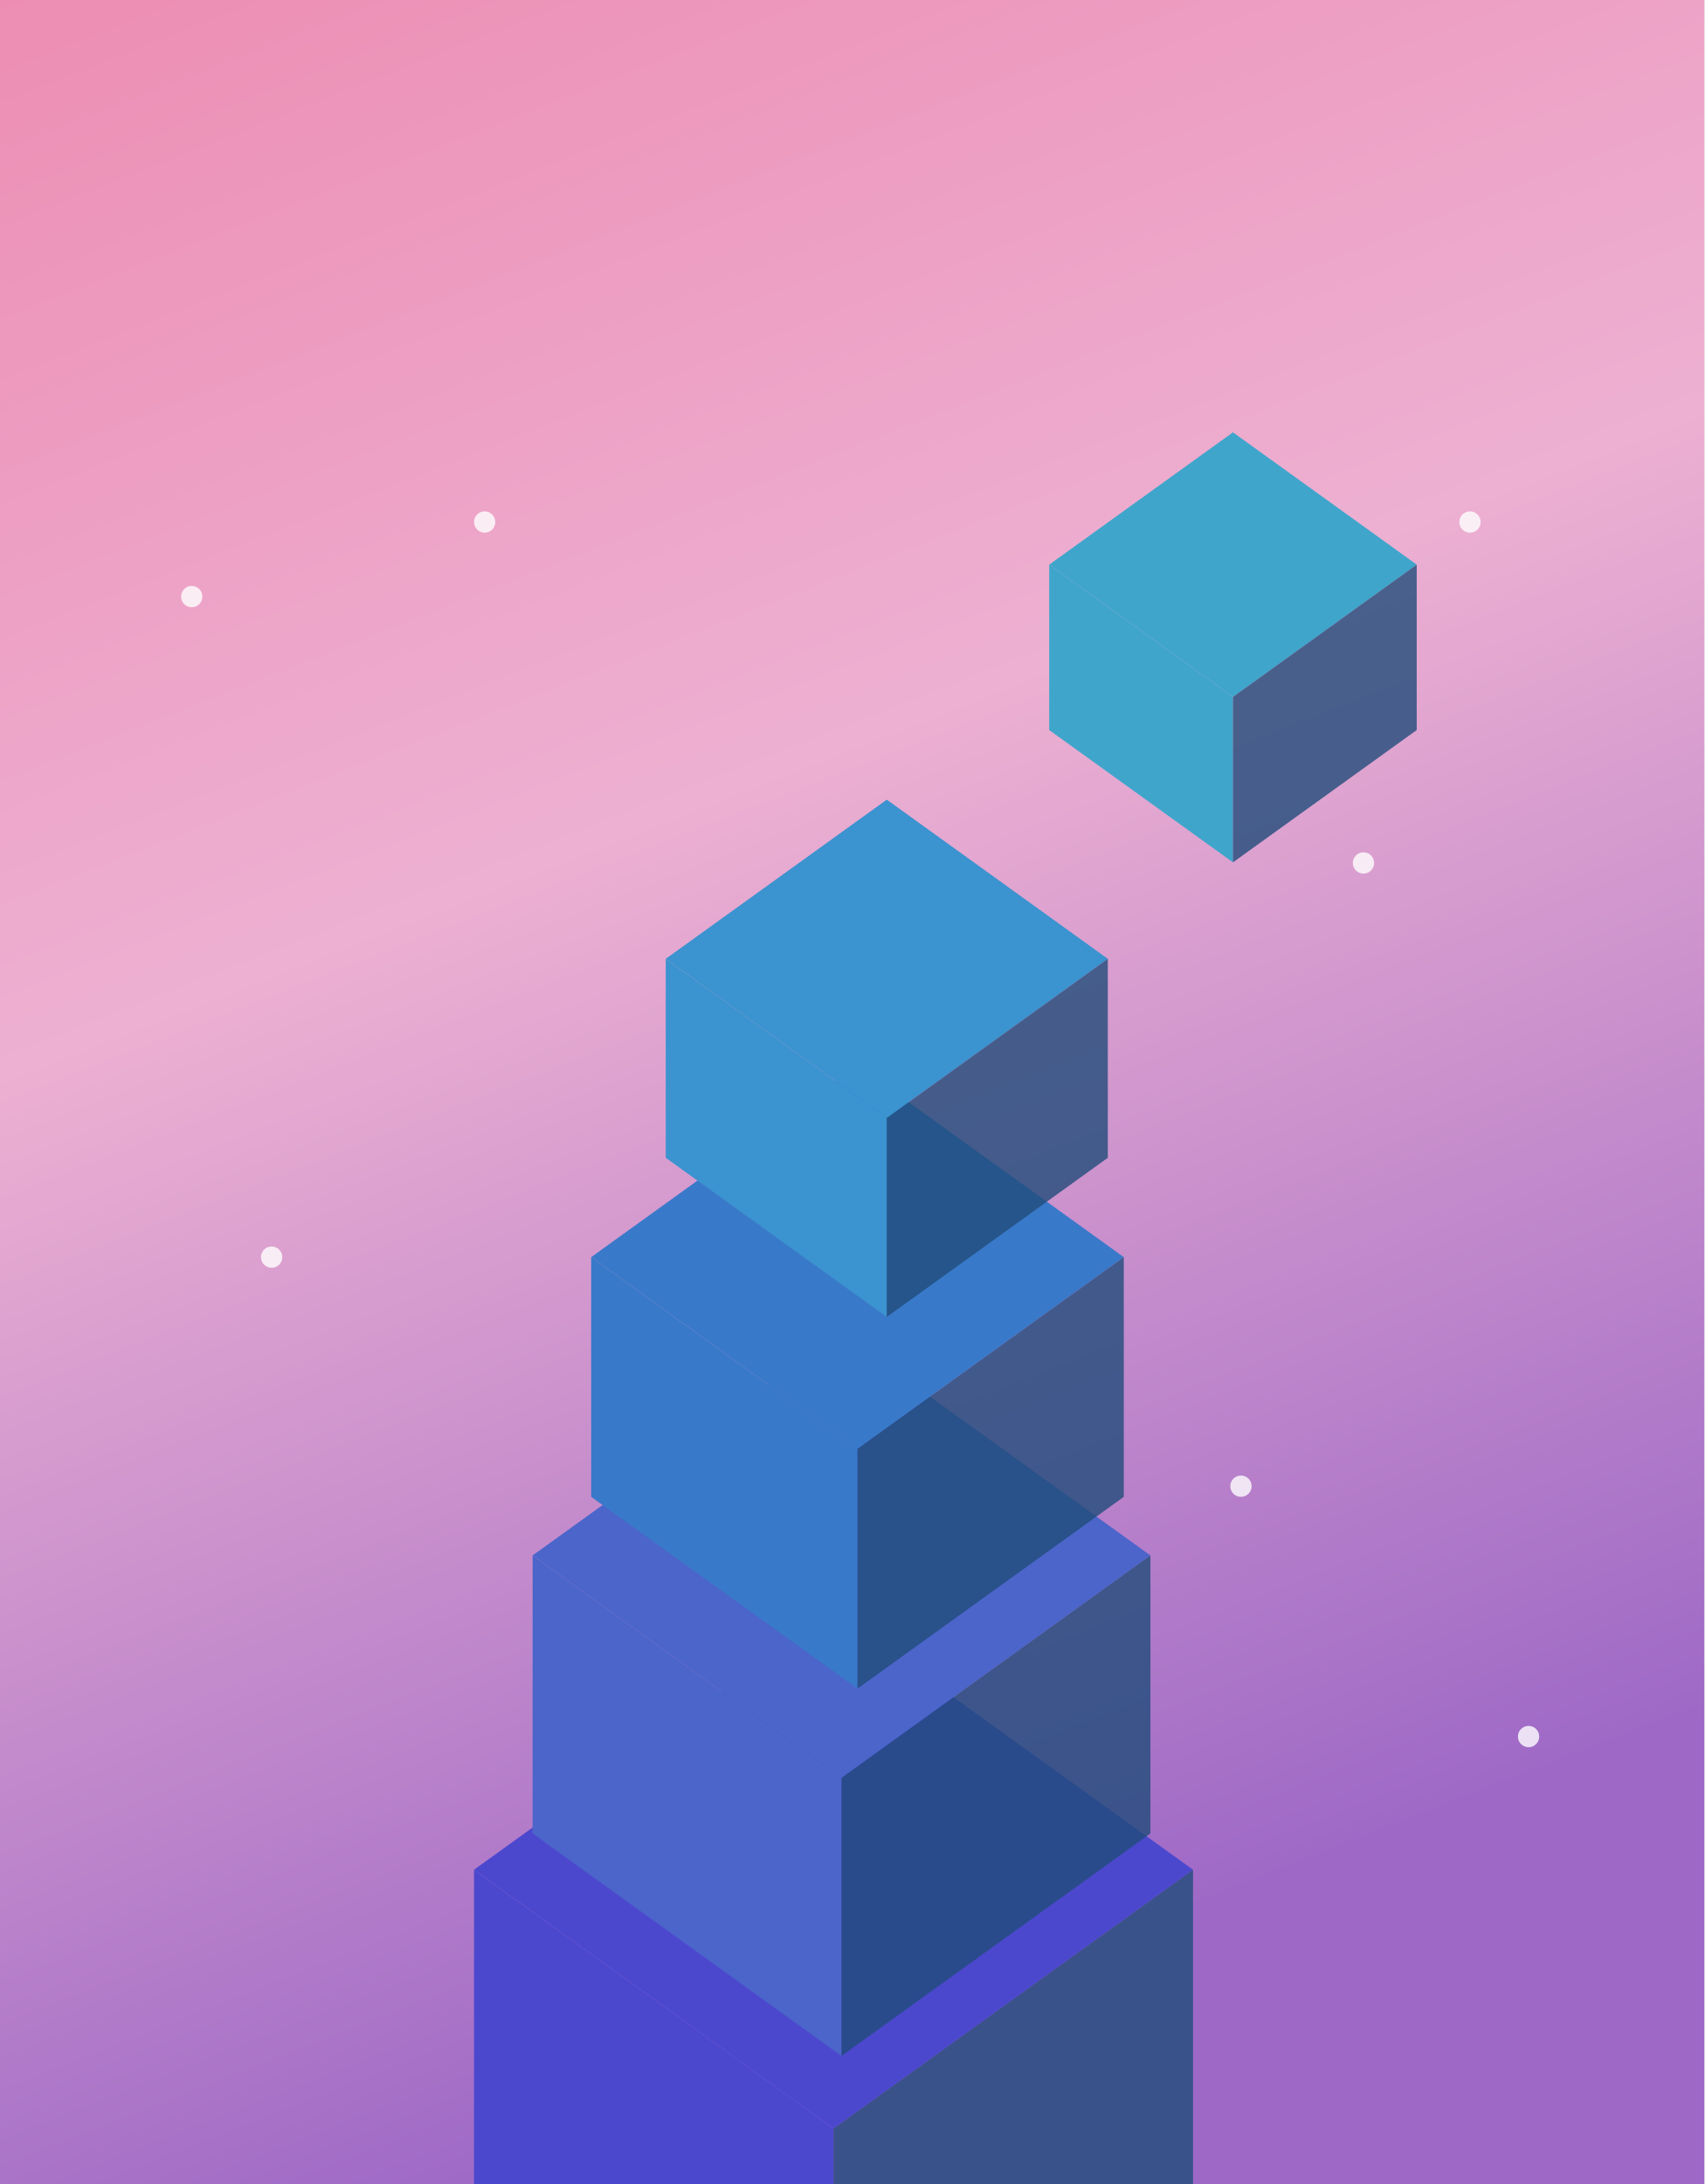
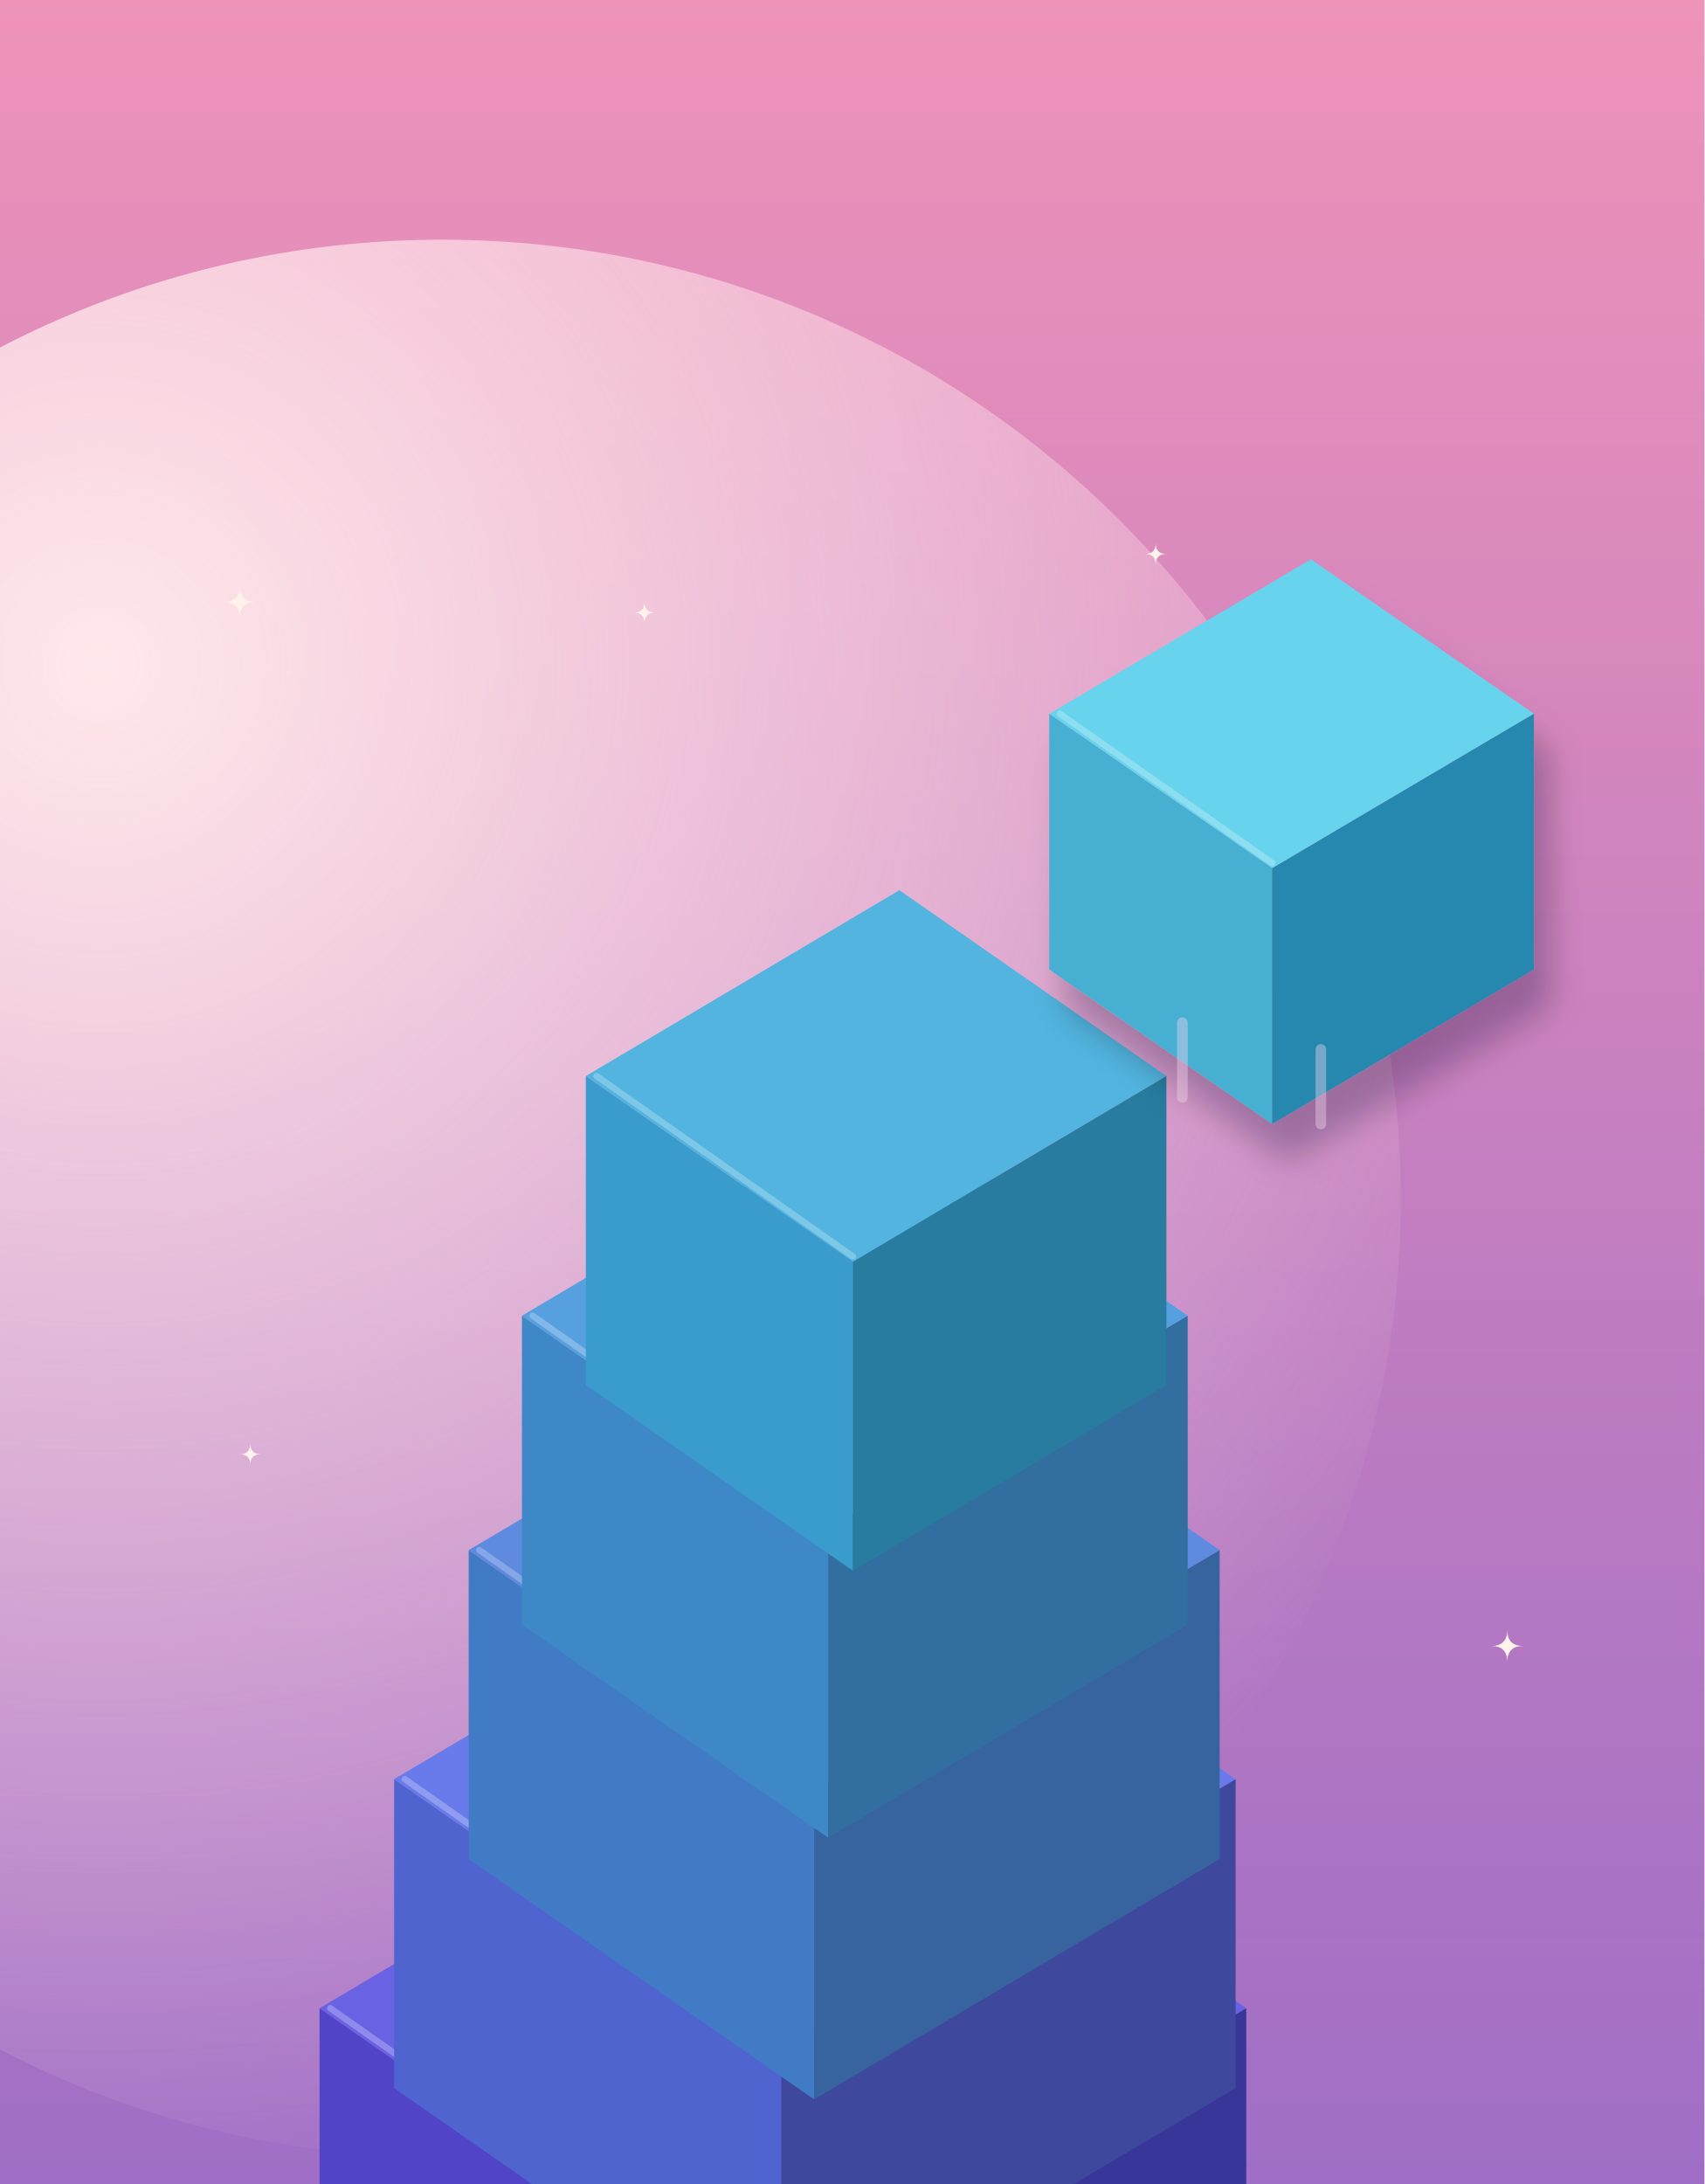
- <svg xmlns="http://www.w3.org/2000/svg" viewBox="0 0 320 410" fill="none">
+ <svg xmlns="http://www.w3.org/2000/svg" viewBox="0 0 320 410" role="img" aria-labelledby="title desc">
  <defs>
-     <linearGradient id="sky" x2=".3" y2="1">
-       <stop stop-color="#ed8db3" />
-       <stop offset=".45" stop-color="#edb0d2" />
-       <stop offset="1" stop-color="#9d68c6" />
+     <filter id="shadow" x="-30%" y="-30%" width="170%" height="180%">
+       <feDropShadow dx="3" dy="7" stdDeviation="3" flood-color="#0d0c20" flood-opacity=".25" />
+     </filter>
+     <linearGradient id="sky" x1="0%" y1="0%" x2="0%" y2="100%">
+       <stop stop-color="#ef93b9" />
+       <stop offset="1" stop-color="#9f6ec6" />
    </linearGradient>
+     <radialGradient id="light" cx="32%" cy="22%" r="82%">
+       <stop stop-color="#ffe8eb" />
+       <stop offset="1" stop-color="#ffe8eb00" />
+     </radialGradient>
  </defs>
-   <path d="M0 0h320v410H0z" fill="url(#sky)" />
-   <circle cx="36" cy="112" r="2" fill="#fff" opacity=".8" />
-   <circle cx="91" cy="98" r="2" fill="#fff" opacity=".8" />
-   <circle cx="256" cy="162" r="2" fill="#fff" opacity=".8" />
-   <circle cx="276" cy="98" r="2" fill="#fff" opacity=".8" />
-   <circle cx="51" cy="236" r="2" fill="#fff" opacity=".8" />
-   <circle cx="233" cy="279" r="2" fill="#fff" opacity=".8" />
-   <circle cx="287" cy="326" r="2" fill="#fff" opacity=".8" />
-   <path d="m89 351 67.5-48.6 67.5 48.6-67.5 48.6z" fill="#4c48ce" />
-   <path d="m89 351 67.5 48.6v60.75l-67.5-48.6z" fill="#4c48ce" />
-   <path d="m156.5 399.6 67.5-48.6v60.75l-67.5 48.6z" fill="#204c7b" opacity=".8" />
-   <path d="m100 292 58.0-41.76 58.0 41.76-58.0 41.76z" fill="#4b65ca" />
-   <path d="m100 292 58.0 41.76v52.2l-58.0-41.76z" fill="#4b65ca" />
-   <path d="m158.0 333.76 58.0-41.76v52.2l-58.0 41.76z" fill="#204c7b" opacity=".8" />
-   <path d="m111 236 50.0-36.0 50.0 36.0-50.0 36.0z" fill="#3979c9" />
-   <path d="m111 236 50.0 36.0v45.0l-50.0-36.0z" fill="#3979c9" />
-   <path d="m161.0 272.0 50.0-36.0v45.0l-50.0 36.0z" fill="#204c7b" opacity=".8" />
-   <path d="m125 180 41.5-29.88 41.5 29.88-41.5 29.88z" fill="#3b93cf" />
-   <path d="m125 180 41.5 29.88v37.35l-41.5-29.88z" fill="#3b93cf" />
-   <path d="m166.5 209.88 41.5-29.88v37.35l-41.5 29.88z" fill="#204c7b" opacity=".8" />
-   <path d="m197 106 34.5-24.84 34.5 24.84-34.5 24.84z" fill="#3fa5cb" />
-   <path d="m197 106 34.5 24.84v31.05l-34.5-24.84z" fill="#3fa5cb" />
-   <path d="m231.5 130.84 34.5-24.84v31.05l-34.5 24.84z" fill="#204c7b" opacity=".8" />
+   <rect x="0" y="0" width="320" height="410" rx="0" fill="url(#sky)" />
+   <circle cx="83" cy="225" r="180" fill="url(#light)" />
+   <path d="M45 110q0 3 3 3q-3 0-3 3q0-3-3-3q3 0 3-3Z" fill="#fff3eb" />
+   <path d="M280 147q0 4 4 4q-4 0-4 4q0-4-4-4q4 0 4-4Z" fill="#fff3eb" />
+   <path d="M217 102q0 2 2 2q-2 0-2 2q0-2-2-2q2 0 2-2Z" fill="#fff3eb" />
+   <path d="M47 271q0 2 2 2q-2 0-2 2q0-2-2-2q2 0 2-2Z" fill="#fff3eb" />
+   <path d="M283 306q0 3 3 3q-3 0-3 3q0-3-3-3q3 0 3-3Z" fill="#fff3eb" />
+   <path d="M121 113q0 2 2 2q-2 0-2 2q0-2-2-2q2 0 2-2Z" fill="#fff3eb" />
+   <path d="M60 377l93.96-55.68 80.04 55.68 -93.96 55.68Z" fill="#6963e4" />
+   <path d="M60 377l80.04 55.68v59l-80.04-55.68Z" fill="#5144c7" />
+   <path d="M140.04 432.68l93.96-55.68v59l-93.96 55.68Z" fill="#383698" />
+   <path d="M62 377l78.04 54.68" fill="none" stroke="#ffffff" stroke-width="1.2" stroke-linecap="round" stroke-linejoin="round" opacity=".25" />
+   <path d="M74 334l85.32-50.56 72.68 50.56 -85.32 50.56Z" fill="#697bea" />
+   <path d="M74 334l72.68 50.56v58l-72.68-50.56Z" fill="#5064d0" />
+   <path d="M146.68 384.56l85.32-50.56v58l-85.32 50.56Z" fill="#3e489d" />
+   <path d="M76 334l70.68 49.56" fill="none" stroke="#ffffff" stroke-width="1.2" stroke-linecap="round" stroke-linejoin="round" opacity=".25" />
+   <path d="M88 291l76.14-45.12 64.86 45.12 -76.14 45.12Z" fill="#5e8adf" />
+   <path d="M88 291l64.86 45.12v58l-64.86-45.12Z" fill="#417bc6" />
+   <path d="M152.86 336.12l76.14-45.12v58l-76.14 45.12Z" fill="#37639f" />
+   <path d="M90 291l62.86 44.12" fill="none" stroke="#ffffff" stroke-width="1.2" stroke-linecap="round" stroke-linejoin="round" opacity=".25" />
+   <path d="M98 247l67.5-40.0 57.5 40.0 -67.5 40.0Z" fill="#57a0e0" />
+   <path d="M98 247l57.5 40.0v58l-57.5-40.0Z" fill="#3e88c7" />
+   <path d="M155.5 287.0l67.5-40.0v58l-67.5 40.0Z" fill="#326e9f" />
+   <path d="M100 247l55.5 39.0" fill="none" stroke="#ffffff" stroke-width="1.2" stroke-linecap="round" stroke-linejoin="round" opacity=".25" />
+   <path d="M110 202l58.86-34.88 50.14 34.88 -58.86 34.88Z" fill="#52b4df" />
+   <path d="M110 202l50.14 34.88v58l-50.14-34.88Z" fill="#3a9ccc" />
+   <path d="M160.14 236.88l58.86-34.88v58l-58.86 34.88Z" fill="#277c9f" />
+   <path d="M112 202l48.14 33.88" fill="none" stroke="#ffffff" stroke-width="1.2" stroke-linecap="round" stroke-linejoin="round" opacity=".25" />
+   <g filter="url(#shadow)">
+     <path d="M197 134l49.14-29 41.86 29 -49.14 29Z" fill="#67d3ec" />
+     <path d="M197 134l41.86 29v48l-41.86-29Z" fill="#46afd2" />
+     <path d="M238.86 163l49.14-29v48l-49.14 29Z" fill="#2788ae" />
+     <path d="M199 134l39.86 28" fill="none" stroke="#ffffff" stroke-width="1.2" stroke-linecap="round" stroke-linejoin="round" opacity=".25" />
+   </g>
+   <path d="M222 192v14m26-9v14" fill="none" stroke="#f3d6ed" stroke-width="2" stroke-linecap="round" stroke-linejoin="round" opacity=".4" />
</svg>
